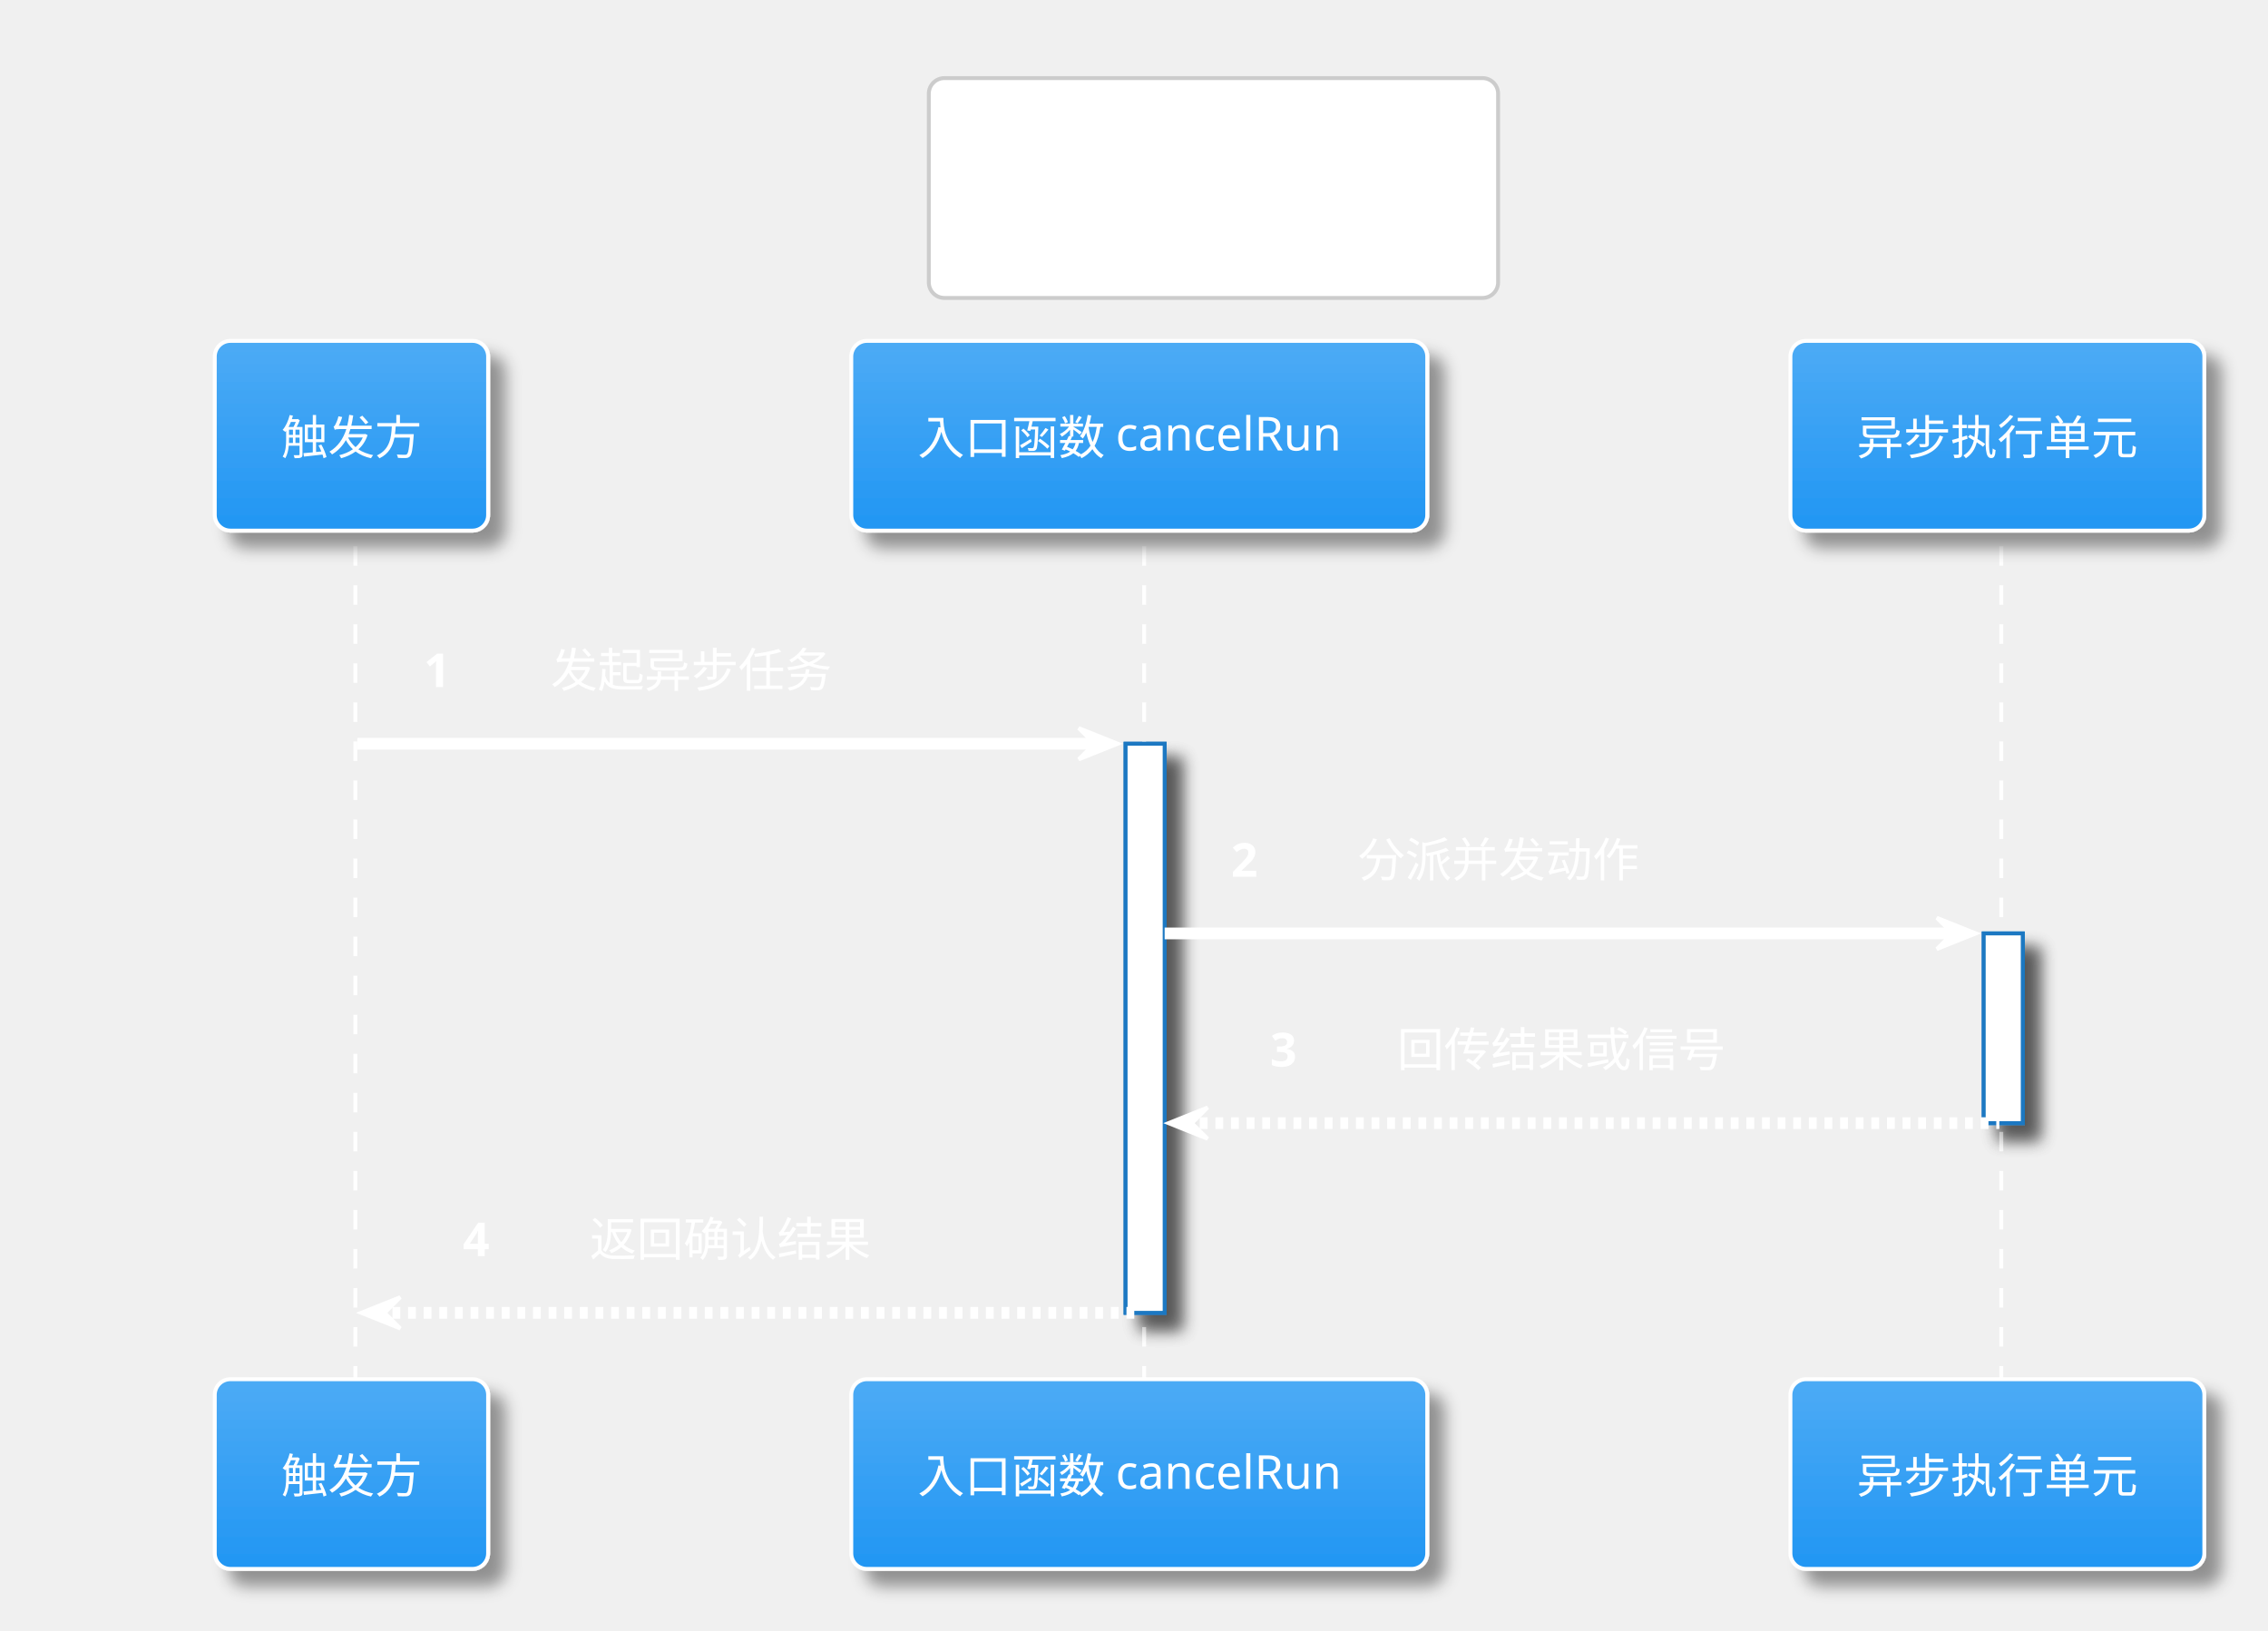
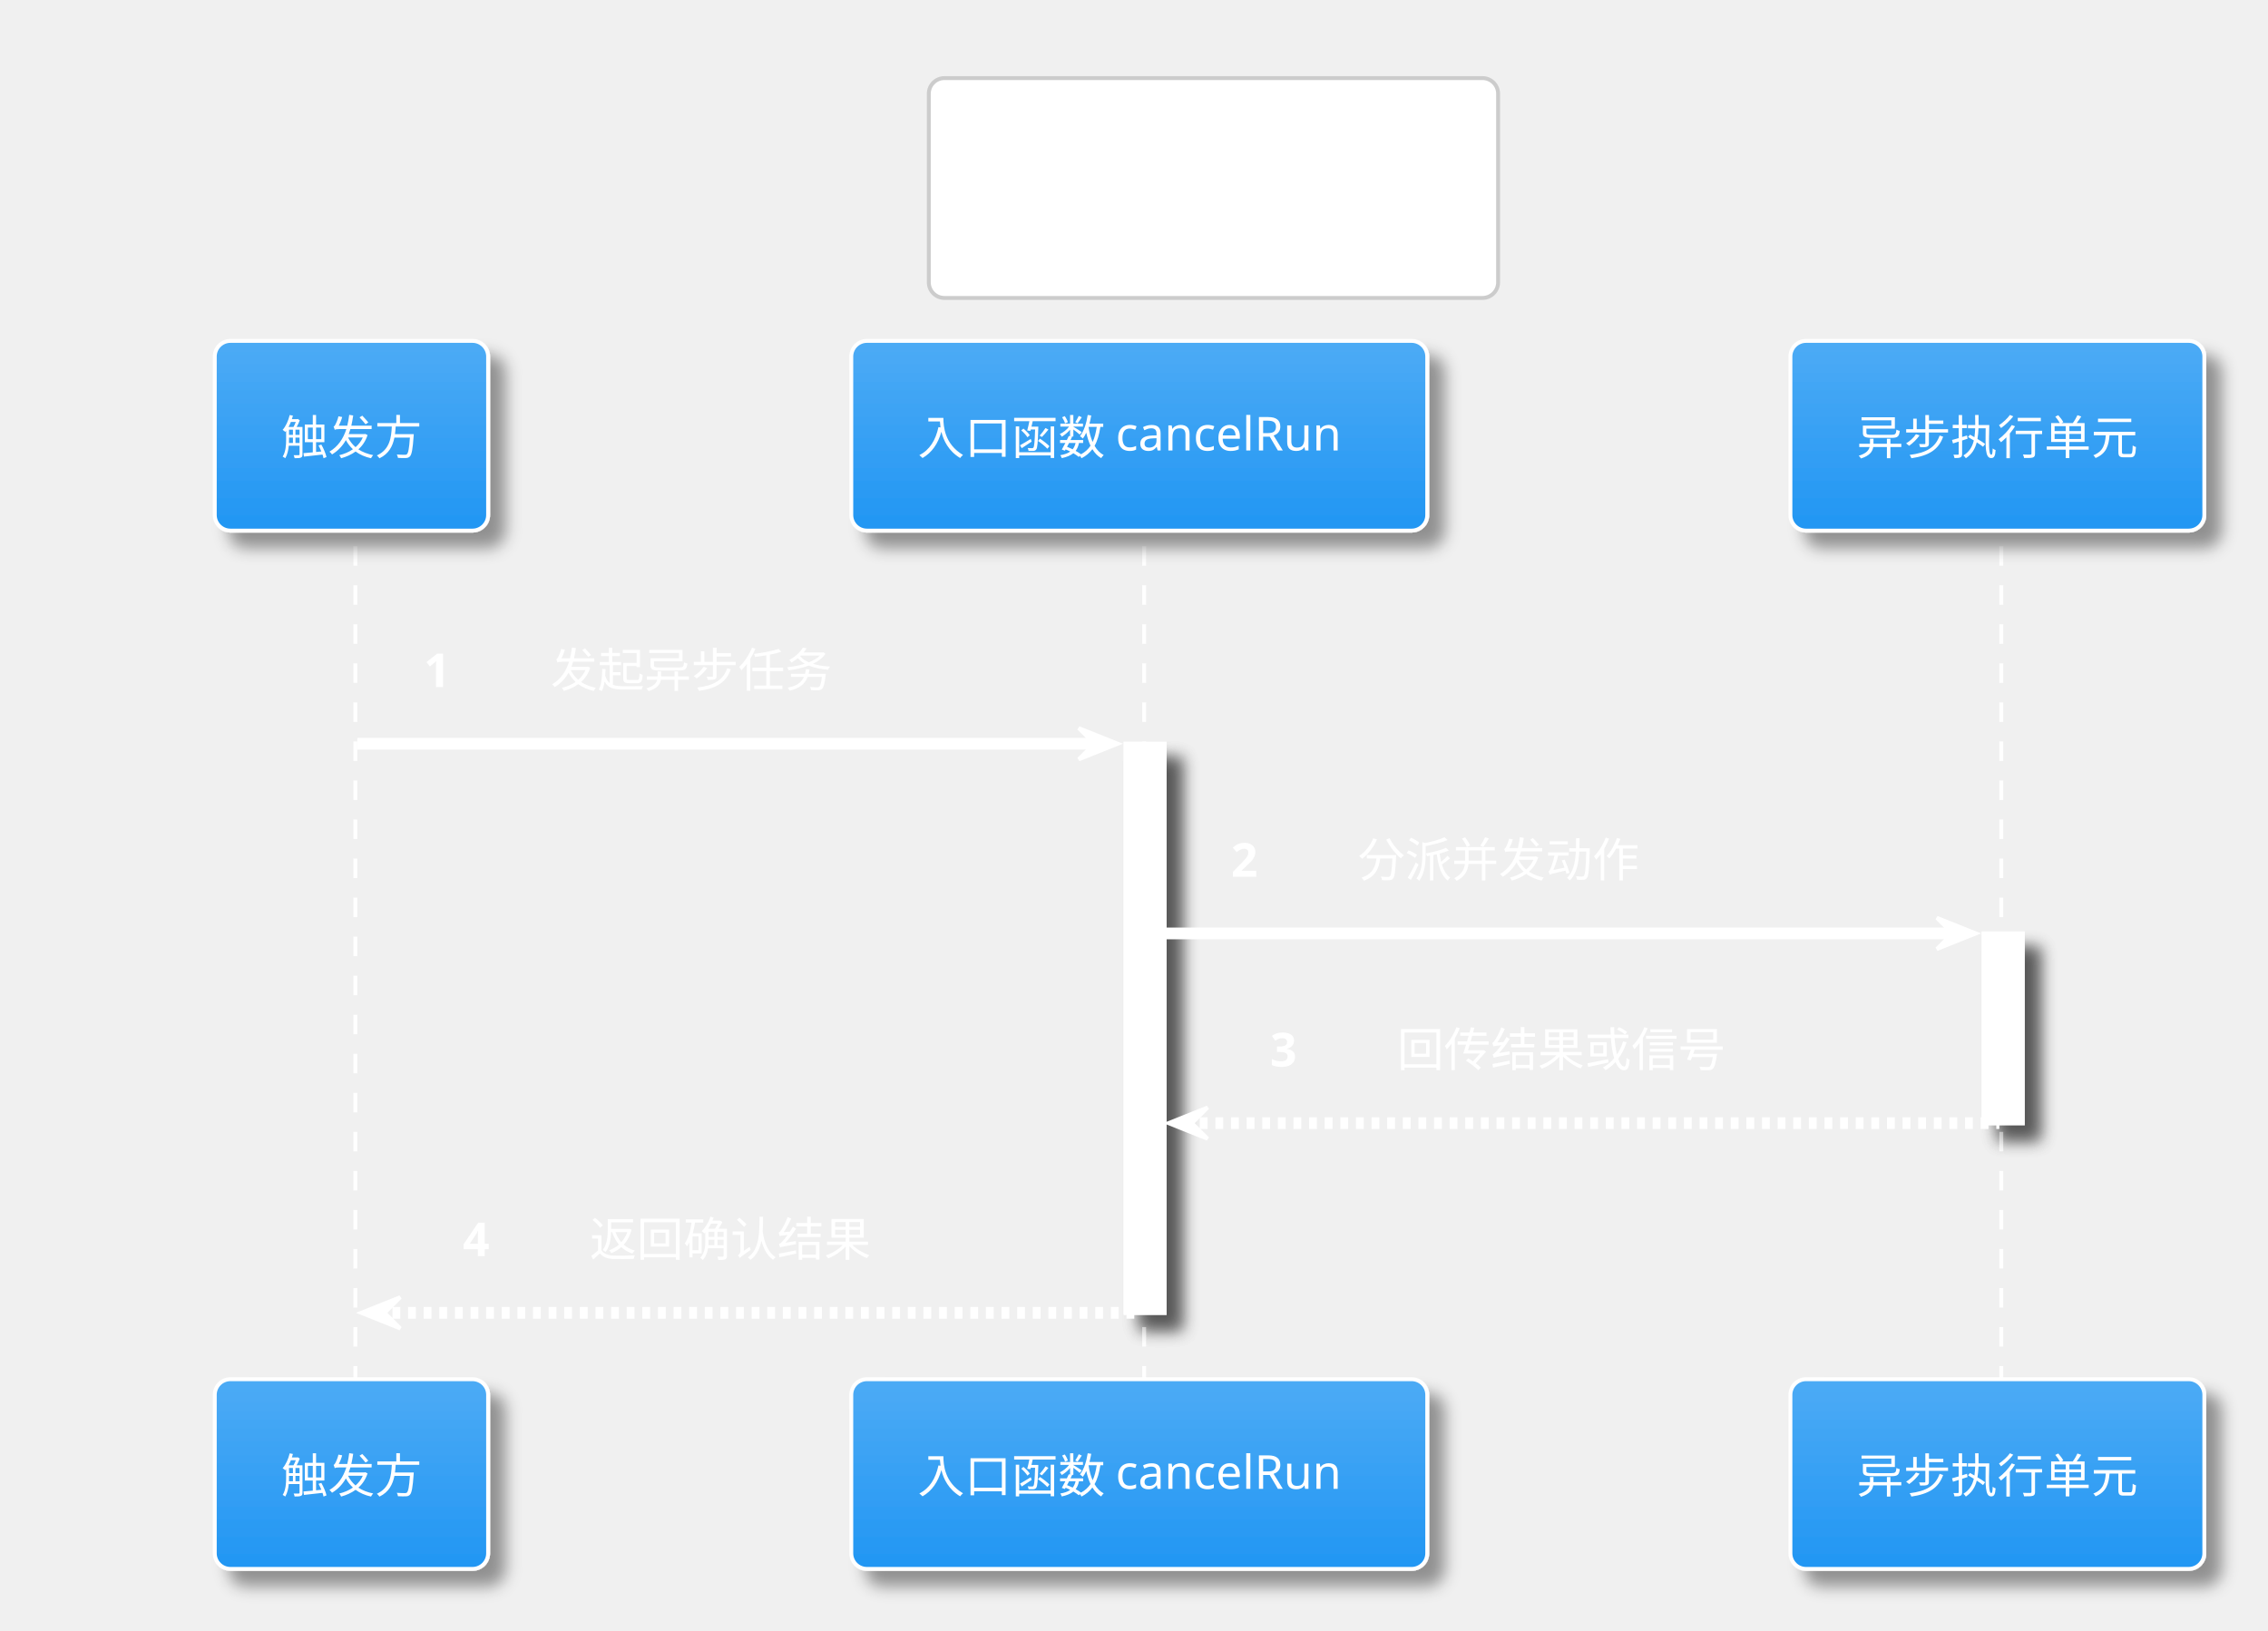
<svg xmlns="http://www.w3.org/2000/svg" contentStyleType="text/css" data-diagram-type="SEQUENCE" height="435.417px" preserveAspectRatio="none" style="width:605px;height:435px;" version="1.1" viewBox="0 0 605 435" width="605.208px" zoomAndPan="magnify">
  <defs>
    <linearGradient id="gpm5ofdi3hke60" x1="50%" x2="50%" y1="0%" y2="100%">
      <stop offset="0%" stop-color="#FFFFFF" />
      <stop offset="100%" stop-color="#FFFFFF" />
    </linearGradient>
    <filter height="300%" id="fpm5ofdi3hke6" width="300%" x="-1" y="-1">
      <feGaussianBlur result="blurOut" stdDeviation="2.083" />
      <feColorMatrix in="blurOut" result="blurOut2" type="matrix" values="0 0 0 0 0 0 0 0 0 0 0 0 0 0 0 0 0 0 .4 0" />
      <feOffset dx="4.167" dy="4.167" in="blurOut2" result="blurOut3" />
      <feBlend in="SourceGraphic" in2="blurOut3" mode="normal" />
    </filter>
    <linearGradient id="gpm5ofdi3hke61" x1="50%" x2="50%" y1="0%" y2="100%">
      <stop offset="0%" stop-color="#4DABF5" />
      <stop offset="100%" stop-color="#2196F3" />
    </linearGradient>
  </defs>
  <g>
    <rect fill="url(#gpm5ofdi3hke60)" height="58.653" rx="4.167" ry="4.167" style="stroke:#CCCCCC;stroke-width:1.042;" width="151.864" x="247.764" y="20.833" />
    <text fill="#FFFFFF" font-family="'Verdana'" font-size="20.833" font-weight="bold" lengthAdjust="spacing" textLength="118.53" x="264.431" y="58.445">异步/并发图</text>
    <g>
-       <rect fill="#FFFFFF" filter="url(#fpm5ofdi3hke6)" height="151.825" style="stroke:#1A78C2;stroke-width:1.042;" width="10.417" x="300.258" y="198.411" />
+       <rect fill="#FFFFFF" filter="url(#fpm5ofdi3hke6)" height="151.825" style="stroke:#FFFFFF;stroke-width:1.042;" width="10.417" x="300.258" y="198.411" />
    </g>
    <g>
-       <rect fill="#FFFFFF" filter="url(#fpm5ofdi3hke6)" height="50.608" style="stroke:#1A78C2;stroke-width:1.042;" width="10.417" x="529.163" y="249.019" />
+       <rect fill="#FFFFFF" filter="url(#fpm5ofdi3hke6)" height="50.608" style="stroke:#FFFFFF;stroke-width:1.042;" width="10.417" x="529.163" y="249.019" />
    </g>
    <g class="participant-lifeline" data-entity-uid="part1" data-qualified-name="Trigger" id="part1-lifeline">
      <g>
-         <rect fill="#000000" fill-opacity="0" height="223.267" width="8.333" x="91.146" y="145.719" />
+         <rect fill="#FFFFFF" fill-opacity="0" height="223.267" width="8.333" x="91.146" y="145.719" />
        <line style="stroke:#FFFFFF;stroke-width:1.042;stroke-dasharray:5.208,5.208;" x1="94.792" x2="94.792" y1="145.719" y2="368.986" />
      </g>
    </g>
    <g class="participant-lifeline" data-entity-uid="part2" data-qualified-name="Workflow" id="part2-lifeline">
      <g>
-         <rect fill="#000000" fill-opacity="0" height="223.267" width="8.333" x="301.3" y="145.719" />
+         <rect fill="#FFFFFF" fill-opacity="0" height="223.267" width="8.333" x="301.3" y="145.719" />
        <line style="stroke:#FFFFFF;stroke-width:1.042;stroke-dasharray:5.208,5.208;" x1="305.208" x2="305.208" y1="145.719" y2="368.986" />
      </g>
    </g>
    <g class="participant-lifeline" data-entity-uid="part3" data-qualified-name="Worker" id="part3-lifeline">
      <g>
-         <rect fill="#000000" fill-opacity="0" height="223.267" width="8.333" x="530.204" y="145.719" />
+         <rect fill="#FFFFFF" fill-opacity="0" height="223.267" width="8.333" x="530.204" y="145.719" />
        <line style="stroke:#FFFFFF;stroke-width:1.042;stroke-dasharray:5.208,5.208;" x1="533.85" x2="533.85" y1="145.719" y2="368.986" />
      </g>
    </g>
    <g class="participant participant-head" data-entity-uid="part1" data-qualified-name="Trigger" id="part1-head">
      <rect fill="url(#gpm5ofdi3hke61)" filter="url(#fpm5ofdi3hke6)" height="50.608" rx="4.167" ry="4.167" style="stroke:#FFFFFF;stroke-width:1.042;" width="72.917" x="57.292" y="90.944" />
      <text fill="#FFFFFF" font-family="'Verdana'" font-size="12.5" lengthAdjust="spacing" textLength="37.5" x="75" y="121.22">触发方</text>
    </g>
    <g class="participant participant-tail" data-entity-uid="part1" data-qualified-name="Trigger" id="part1-tail">
      <rect fill="url(#gpm5ofdi3hke61)" filter="url(#fpm5ofdi3hke6)" height="50.608" rx="4.167" ry="4.167" style="stroke:#FFFFFF;stroke-width:1.042;" width="72.917" x="57.292" y="367.944" />
      <text fill="#FFFFFF" font-family="'Verdana'" font-size="12.5" lengthAdjust="spacing" textLength="37.5" x="75" y="398.22">触发方</text>
    </g>
    <g class="participant participant-head" data-entity-uid="part2" data-qualified-name="Workflow" id="part2-head">
      <rect fill="url(#gpm5ofdi3hke61)" filter="url(#fpm5ofdi3hke6)" height="50.608" rx="4.167" ry="4.167" style="stroke:#FFFFFF;stroke-width:1.042;" width="153.642" x="227.083" y="90.944" />
      <text fill="#FFFFFF" font-family="'Verdana'" font-size="12.5" lengthAdjust="spacing" textLength="118.225" x="244.792" y="121.22">入口函数 cancelRun</text>
    </g>
    <g class="participant participant-tail" data-entity-uid="part2" data-qualified-name="Workflow" id="part2-tail">
      <rect fill="url(#gpm5ofdi3hke61)" filter="url(#fpm5ofdi3hke6)" height="50.608" rx="4.167" ry="4.167" style="stroke:#FFFFFF;stroke-width:1.042;" width="153.642" x="227.083" y="367.944" />
      <text fill="#FFFFFF" font-family="'Verdana'" font-size="12.5" lengthAdjust="spacing" textLength="118.225" x="244.792" y="398.22">入口函数 cancelRun</text>
    </g>
    <g class="participant participant-head" data-entity-uid="part3" data-qualified-name="Worker" id="part3-head">
      <rect fill="url(#gpm5ofdi3hke61)" filter="url(#fpm5ofdi3hke6)" height="50.608" rx="4.167" ry="4.167" style="stroke:#FFFFFF;stroke-width:1.042;" width="110.417" x="477.6" y="90.944" />
      <text fill="#FFFFFF" font-family="'Verdana'" font-size="12.5" lengthAdjust="spacing" textLength="75" x="495.308" y="121.22">异步执行单元</text>
    </g>
    <g class="participant participant-tail" data-entity-uid="part3" data-qualified-name="Worker" id="part3-tail">
      <rect fill="url(#gpm5ofdi3hke61)" filter="url(#fpm5ofdi3hke6)" height="50.608" rx="4.167" ry="4.167" style="stroke:#FFFFFF;stroke-width:1.042;" width="110.417" x="477.6" y="367.944" />
      <text fill="#FFFFFF" font-family="'Verdana'" font-size="12.5" lengthAdjust="spacing" textLength="75" x="495.308" y="398.22">异步执行单元</text>
    </g>
    <g>
-       <rect fill="#FFFFFF" filter="url(#fpm5ofdi3hke6)" height="151.825" style="stroke:#1A78C2;stroke-width:1.042;" width="10.417" x="300.258" y="198.411" />
+       <rect fill="#FFFFFF" filter="url(#fpm5ofdi3hke6)" height="151.825" style="stroke:#FFFFFF;stroke-width:1.042;" width="10.417" x="300.258" y="198.411" />
    </g>
    <g>
-       <rect fill="#FFFFFF" filter="url(#fpm5ofdi3hke6)" height="50.608" style="stroke:#1A78C2;stroke-width:1.042;" width="10.417" x="529.163" y="249.019" />
+       <rect fill="#FFFFFF" filter="url(#fpm5ofdi3hke6)" height="50.608" style="stroke:#FFFFFF;stroke-width:1.042;" width="10.417" x="529.163" y="249.019" />
    </g>
    <g class="message" data-entity-1="part1" data-entity-2="part2" id="msg1">
      <polygon fill="#FFFFFF" points="287.758,194.244,298.175,198.411,287.758,202.578,291.925,198.411" style="stroke:#FFFFFF;stroke-width:1.042;" />
      <line style="stroke:#FFFFFF;stroke-width:3.125;" x1="95.312" x2="294.008" y1="198.411" y2="198.411" />
      <text fill="#FFFFFF" font-family="'Verdana'" font-size="12.5" font-weight="bold" lengthAdjust="spacing" textLength="8.887" x="113.021" y="183.286">1</text>
      <text fill="#FFFFFF" font-family="'Verdana'" font-size="12.5" lengthAdjust="spacing" textLength="75" x="146.908" y="183.286">发起异步任务</text>
    </g>
    <g class="message" data-entity-1="part2" data-entity-2="part3" id="msg2">
      <polygon fill="#FFFFFF" points="516.663,244.853,527.079,249.019,516.663,253.186,520.829,249.019" style="stroke:#FFFFFF;stroke-width:1.042;" />
      <line style="stroke:#FFFFFF;stroke-width:3.125;" x1="310.675" x2="522.913" y1="249.019" y2="249.019" />
      <text fill="#FFFFFF" font-family="'Verdana'" font-size="12.5" font-weight="bold" lengthAdjust="spacing" textLength="8.887" x="328.383" y="233.895">2</text>
      <text fill="#FFFFFF" font-family="'Verdana'" font-size="12.5" lengthAdjust="spacing" textLength="75" x="362.27" y="233.895">分派并发动作</text>
    </g>
    <g class="message" data-entity-1="part3" data-entity-2="part2" id="msg3">
      <polygon fill="#FFFFFF" points="322.133,295.461,311.717,299.628,322.133,303.794,317.967,299.628" style="stroke:#FFFFFF;stroke-width:1.042;" />
      <line style="stroke:#FFFFFF;stroke-width:3.125;stroke-dasharray:2.083,2.083;" x1="315.883" x2="533.329" y1="299.628" y2="299.628" />
      <text fill="#FFFFFF" font-family="'Verdana'" font-size="12.5" font-weight="bold" lengthAdjust="spacing" textLength="8.887" x="338.8" y="284.503">3</text>
      <text fill="#FFFFFF" font-family="'Verdana'" font-size="12.5" lengthAdjust="spacing" textLength="87.5" x="372.687" y="284.503">回传结果或信号</text>
    </g>
    <g class="message" data-entity-1="part2" data-entity-2="part1" id="msg4">
      <polygon fill="#FFFFFF" points="106.771,346.069,96.354,350.236,106.771,354.403,102.604,350.236" style="stroke:#FFFFFF;stroke-width:1.042;" />
      <line style="stroke:#FFFFFF;stroke-width:3.125;stroke-dasharray:2.083,2.083;" x1="100.521" x2="304.425" y1="350.236" y2="350.236" />
      <text fill="#FFFFFF" font-family="'Verdana'" font-size="12.5" font-weight="bold" lengthAdjust="spacing" textLength="8.887" x="123.438" y="335.111">4</text>
      <text fill="#FFFFFF" font-family="'Verdana'" font-size="12.5" lengthAdjust="spacing" textLength="75" x="157.324" y="335.111">返回确认结果</text>
    </g>
  </g>
</svg>
